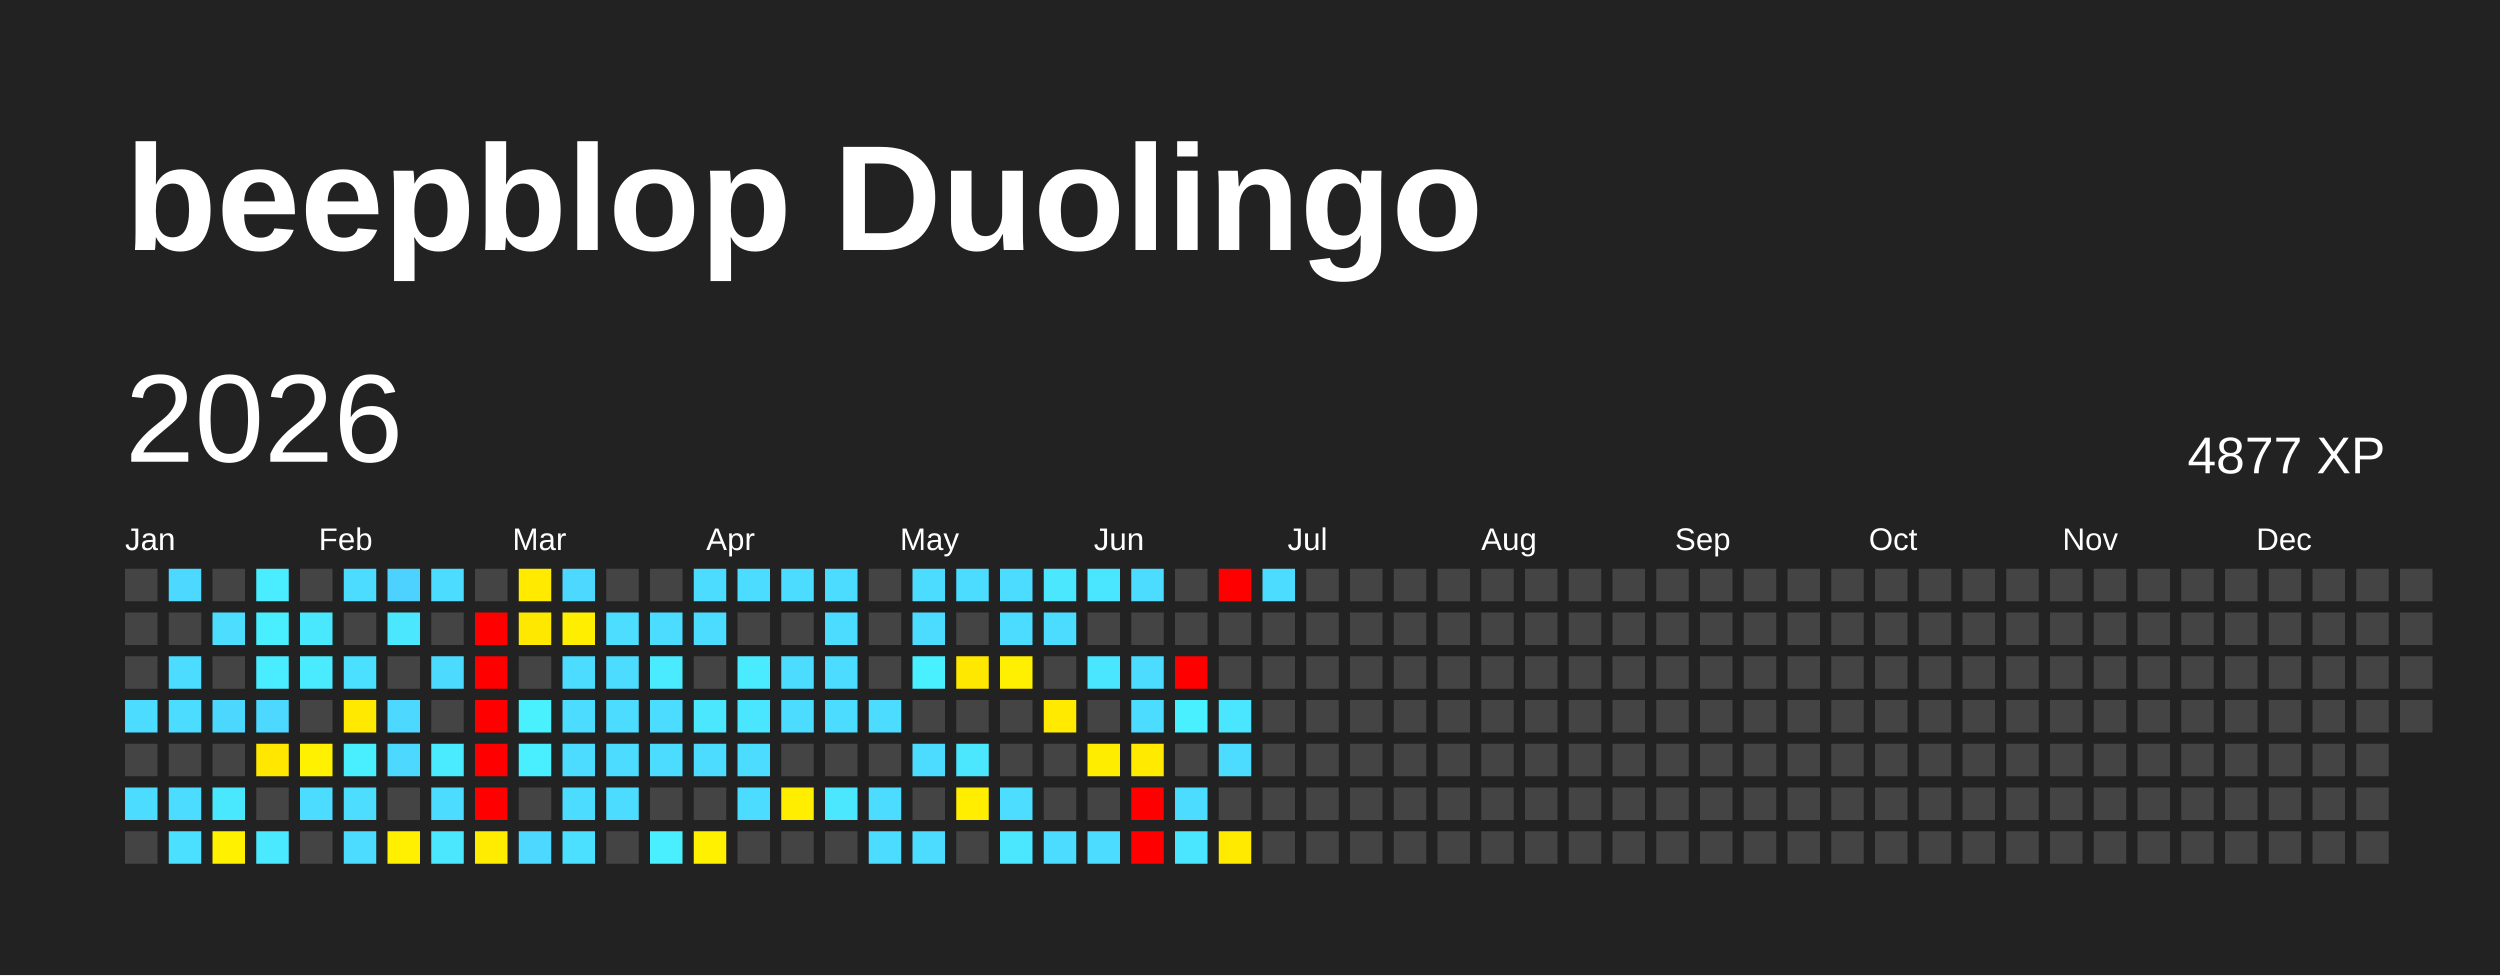
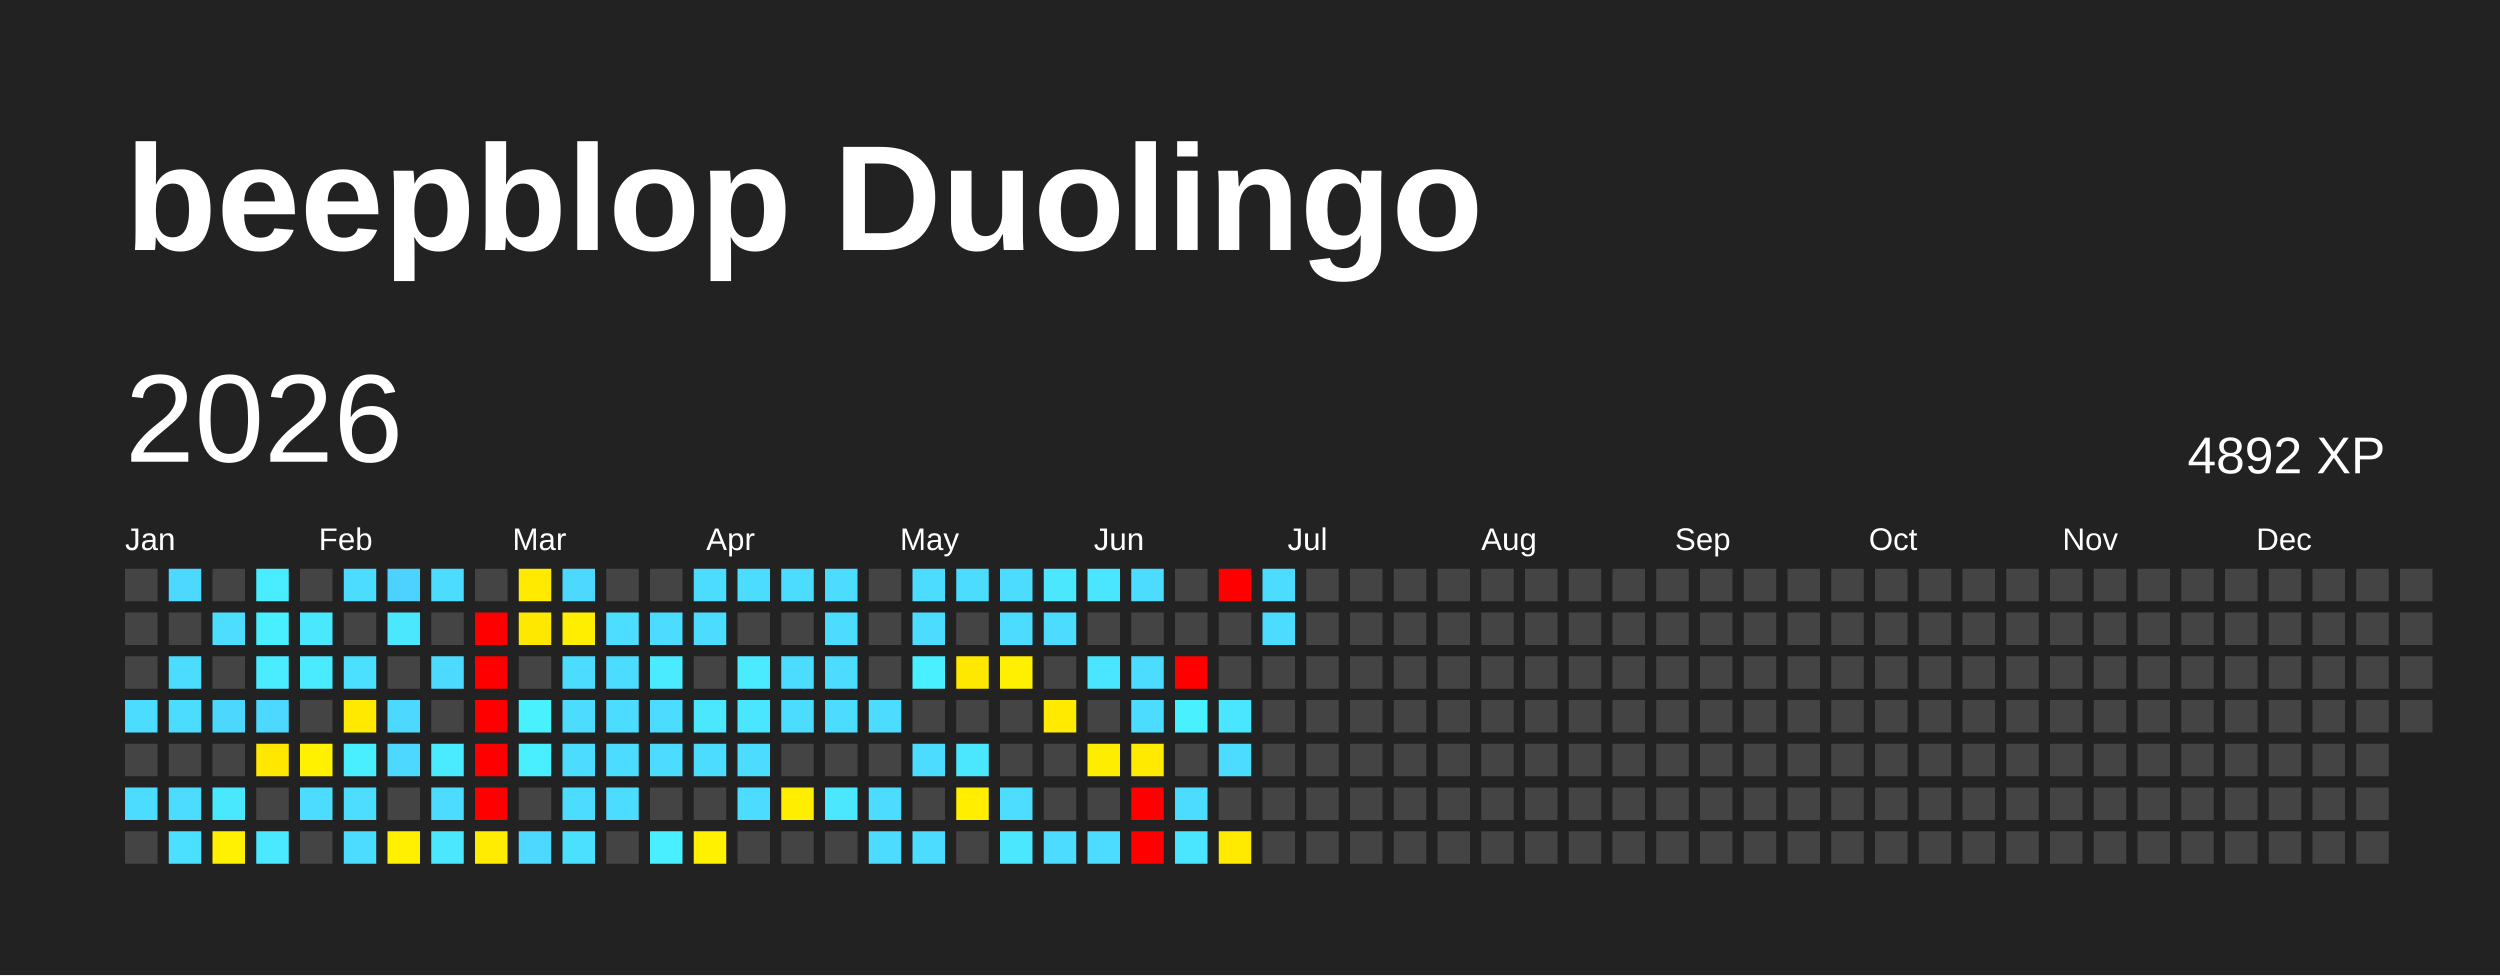
<svg xmlns="http://www.w3.org/2000/svg" baseProfile="full" height="78mm" version="1.1" viewBox="0,0,200,78" width="200mm">
  <defs />
  <rect fill="#222222" height="78" width="200" x="0" y="0" />
  <text fill="#FFFFFF" style="font-size:12px; font-family:Arial; font-weight:bold;" x="10" y="20">beepblop Duolingo</text>
  <text dominant-baseline="hanging" fill="#FFFFFF" style="font-size:10.0px; font-family:Arial;" x="10" y="30">2026</text>
-   <text dominant-baseline="hanging" fill="#FFFFFF" style="font-size:4.125px; font-family:Arial;" x="175" y="35">4877 XP</text>
+   <text dominant-baseline="hanging" fill="#FFFFFF" style="font-size:4.125px; font-family:Arial;" x="175" y="35">4892 XP</text>
  <text fill="#FFFFFF" style="font-size:2.5px; font-family:Arial" x="10.0" y="44">Jan</text>
  <text fill="#FFFFFF" style="font-size:2.5px; font-family:Arial" x="25.5" y="44">Feb</text>
  <text fill="#FFFFFF" style="font-size:2.5px; font-family:Arial" x="41.0" y="44">Mar</text>
  <text fill="#FFFFFF" style="font-size:2.5px; font-family:Arial" x="56.5" y="44">Apr</text>
  <text fill="#FFFFFF" style="font-size:2.5px; font-family:Arial" x="72.0" y="44">May</text>
  <text fill="#FFFFFF" style="font-size:2.5px; font-family:Arial" x="87.5" y="44">Jun</text>
  <text fill="#FFFFFF" style="font-size:2.5px; font-family:Arial" x="103.0" y="44">Jul</text>
  <text fill="#FFFFFF" style="font-size:2.5px; font-family:Arial" x="118.5" y="44">Aug</text>
  <text fill="#FFFFFF" style="font-size:2.5px; font-family:Arial" x="134.0" y="44">Sep</text>
  <text fill="#FFFFFF" style="font-size:2.5px; font-family:Arial" x="149.5" y="44">Oct</text>
  <text fill="#FFFFFF" style="font-size:2.5px; font-family:Arial" x="165.0" y="44">Nov</text>
  <text fill="#FFFFFF" style="font-size:2.5px; font-family:Arial" x="180.5" y="44">Dec</text>
  <rect fill="#444444" height="2.6" width="2.6" x="10.0" y="45.5" />
  <rect fill="#444444" height="2.6" width="2.6" x="10.0" y="49.0" />
  <rect fill="#444444" height="2.6" width="2.6" x="10.0" y="52.5" />
  <rect fill="#4cdcff" height="2.6" width="2.6" x="10.0" y="56.0" />
  <rect fill="#444444" height="2.6" width="2.6" x="10.0" y="59.5" />
  <rect fill="#4cdcff" height="2.6" width="2.6" x="10.0" y="63.0" />
  <rect fill="#444444" height="2.6" width="2.6" x="10.0" y="66.5" />
  <rect fill="#4cd8ff" height="2.6" width="2.6" x="13.5" y="45.5" />
  <rect fill="#444444" height="2.6" width="2.6" x="13.5" y="49.0" />
  <rect fill="#4cdcff" height="2.6" width="2.6" x="13.5" y="52.5" />
  <rect fill="#4cdcff" height="2.6" width="2.6" x="13.5" y="56.0" />
  <rect fill="#444444" height="2.6" width="2.6" x="13.5" y="59.5" />
  <rect fill="#4cdcff" height="2.6" width="2.6" x="13.5" y="63.0" />
  <rect fill="#4be0ff" height="2.6" width="2.6" x="13.5" y="66.5" />
  <rect fill="#444444" height="2.6" width="2.6" x="17.0" y="45.5" />
  <rect fill="#4cddff" height="2.6" width="2.6" x="17.0" y="49.0" />
  <rect fill="#444444" height="2.6" width="2.6" x="17.0" y="52.5" />
  <rect fill="#4cd7ff" height="2.6" width="2.6" x="17.0" y="56.0" />
  <rect fill="#444444" height="2.6" width="2.6" x="17.0" y="59.5" />
  <rect fill="#4ae8ff" height="2.6" width="2.6" x="17.0" y="63.0" />
  <rect fill="#fff100" height="2.6" width="2.6" x="17.0" y="66.5" />
  <rect fill="#49edff" height="2.6" width="2.6" x="20.5" y="45.5" />
  <rect fill="#49eeff" height="2.6" width="2.6" x="20.5" y="49.0" />
  <rect fill="#4aecff" height="2.6" width="2.6" x="20.5" y="52.5" />
  <rect fill="#4cd8ff" height="2.6" width="2.6" x="20.5" y="56.0" />
  <rect fill="#ffe700" height="2.6" width="2.6" x="20.5" y="59.5" />
  <rect fill="#444444" height="2.6" width="2.6" x="20.5" y="63.0" />
  <rect fill="#4ae9ff" height="2.6" width="2.6" x="20.5" y="66.5" />
  <rect fill="#444444" height="2.6" width="2.6" x="24.0" y="45.5" />
  <rect fill="#4ae8ff" height="2.6" width="2.6" x="24.0" y="49.0" />
  <rect fill="#4aeaff" height="2.6" width="2.6" x="24.0" y="52.5" />
  <rect fill="#444444" height="2.6" width="2.6" x="24.0" y="56.0" />
  <rect fill="#fff100" height="2.6" width="2.6" x="24.0" y="59.5" />
  <rect fill="#4cdcff" height="2.6" width="2.6" x="24.0" y="63.0" />
  <rect fill="#444444" height="2.6" width="2.6" x="24.0" y="66.5" />
  <rect fill="#4cdcff" height="2.6" width="2.6" x="27.5" y="45.5" />
  <rect fill="#444444" height="2.6" width="2.6" x="27.5" y="49.0" />
  <rect fill="#4be0ff" height="2.6" width="2.6" x="27.5" y="52.5" />
  <rect fill="#ffe900" height="2.6" width="2.6" x="27.5" y="56.0" />
  <rect fill="#49eeff" height="2.6" width="2.6" x="27.5" y="59.5" />
  <rect fill="#4cddff" height="2.6" width="2.6" x="27.5" y="63.0" />
  <rect fill="#4cdcff" height="2.6" width="2.6" x="27.5" y="66.5" />
  <rect fill="#4dd2ff" height="2.6" width="2.6" x="31.0" y="45.5" />
  <rect fill="#4ae7ff" height="2.6" width="2.6" x="31.0" y="49.0" />
  <rect fill="#444444" height="2.6" width="2.6" x="31.0" y="52.5" />
  <rect fill="#4cd8ff" height="2.6" width="2.6" x="31.0" y="56.0" />
  <rect fill="#4cd8ff" height="2.6" width="2.6" x="31.0" y="59.5" />
  <rect fill="#444444" height="2.6" width="2.6" x="31.0" y="63.0" />
  <rect fill="#ffef00" height="2.6" width="2.6" x="31.0" y="66.5" />
  <rect fill="#4cdcff" height="2.6" width="2.6" x="34.5" y="45.5" />
  <rect fill="#444444" height="2.6" width="2.6" x="34.5" y="49.0" />
  <rect fill="#4cdbff" height="2.6" width="2.6" x="34.5" y="52.5" />
  <rect fill="#444444" height="2.6" width="2.6" x="34.5" y="56.0" />
  <rect fill="#4aeaff" height="2.6" width="2.6" x="34.5" y="59.5" />
  <rect fill="#4cdcff" height="2.6" width="2.6" x="34.5" y="63.0" />
  <rect fill="#4ae7ff" height="2.6" width="2.6" x="34.5" y="66.5" />
  <rect fill="#444444" height="2.6" width="2.6" x="38.0" y="45.5" />
  <rect fill="red" height="2.6" width="2.6" x="38.0" y="49.0" />
  <rect fill="red" height="2.6" width="2.6" x="38.0" y="52.5" />
  <rect fill="red" height="2.6" width="2.6" x="38.0" y="56.0" />
  <rect fill="red" height="2.6" width="2.6" x="38.0" y="59.5" />
  <rect fill="red" height="2.6" width="2.6" x="38.0" y="63.0" />
  <rect fill="#ffec00" height="2.6" width="2.6" x="38.0" y="66.5" />
  <rect fill="#ffea00" height="2.6" width="2.6" x="41.5" y="45.5" />
  <rect fill="#ffe800" height="2.6" width="2.6" x="41.5" y="49.0" />
  <rect fill="#444444" height="2.6" width="2.6" x="41.5" y="52.5" />
  <rect fill="#49f1ff" height="2.6" width="2.6" x="41.5" y="56.0" />
  <rect fill="#49efff" height="2.6" width="2.6" x="41.5" y="59.5" />
  <rect fill="#444444" height="2.6" width="2.6" x="41.5" y="63.0" />
  <rect fill="#4cd8ff" height="2.6" width="2.6" x="41.5" y="66.5" />
  <rect fill="#4cd8ff" height="2.6" width="2.6" x="45.0" y="45.5" />
  <rect fill="#ffee00" height="2.6" width="2.6" x="45.0" y="49.0" />
  <rect fill="#4cdcff" height="2.6" width="2.6" x="45.0" y="52.5" />
  <rect fill="#4cdcff" height="2.6" width="2.6" x="45.0" y="56.0" />
  <rect fill="#4cdcff" height="2.6" width="2.6" x="45.0" y="59.5" />
  <rect fill="#4cdcff" height="2.6" width="2.6" x="45.0" y="63.0" />
  <rect fill="#4be0ff" height="2.6" width="2.6" x="45.0" y="66.5" />
  <rect fill="#444444" height="2.6" width="2.6" x="48.5" y="45.5" />
  <rect fill="#4cddff" height="2.6" width="2.6" x="48.5" y="49.0" />
  <rect fill="#4cdcff" height="2.6" width="2.6" x="48.5" y="52.5" />
  <rect fill="#4cdcff" height="2.6" width="2.6" x="48.5" y="56.0" />
  <rect fill="#4cdcff" height="2.6" width="2.6" x="48.5" y="59.5" />
  <rect fill="#4cdcff" height="2.6" width="2.6" x="48.5" y="63.0" />
  <rect fill="#444444" height="2.6" width="2.6" x="48.5" y="66.5" />
  <rect fill="#444444" height="2.6" width="2.6" x="52.0" y="45.5" />
  <rect fill="#4cdcff" height="2.6" width="2.6" x="52.0" y="49.0" />
  <rect fill="#4aebff" height="2.6" width="2.6" x="52.0" y="52.5" />
  <rect fill="#4cdcff" height="2.6" width="2.6" x="52.0" y="56.0" />
  <rect fill="#4cdcff" height="2.6" width="2.6" x="52.0" y="59.5" />
  <rect fill="#444444" height="2.6" width="2.6" x="52.0" y="63.0" />
  <rect fill="#49eeff" height="2.6" width="2.6" x="52.0" y="66.5" />
  <rect fill="#4cdcff" height="2.6" width="2.6" x="55.5" y="45.5" />
  <rect fill="#4cdcff" height="2.6" width="2.6" x="55.5" y="49.0" />
  <rect fill="#444444" height="2.6" width="2.6" x="55.5" y="52.5" />
  <rect fill="#4ae7ff" height="2.6" width="2.6" x="55.5" y="56.0" />
  <rect fill="#4cdcff" height="2.6" width="2.6" x="55.5" y="59.5" />
  <rect fill="#444444" height="2.6" width="2.6" x="55.5" y="63.0" />
  <rect fill="#fff100" height="2.6" width="2.6" x="55.5" y="66.5" />
  <rect fill="#4cdcff" height="2.6" width="2.6" x="59.0" y="45.5" />
  <rect fill="#444444" height="2.6" width="2.6" x="59.0" y="49.0" />
  <rect fill="#4aeaff" height="2.6" width="2.6" x="59.0" y="52.5" />
  <rect fill="#4ae5ff" height="2.6" width="2.6" x="59.0" y="56.0" />
  <rect fill="#4cdcff" height="2.6" width="2.6" x="59.0" y="59.5" />
  <rect fill="#4cdcff" height="2.6" width="2.6" x="59.0" y="63.0" />
  <rect fill="#444444" height="2.6" width="2.6" x="59.0" y="66.5" />
  <rect fill="#4cdcff" height="2.6" width="2.6" x="62.5" y="45.5" />
  <rect fill="#444444" height="2.6" width="2.6" x="62.5" y="49.0" />
  <rect fill="#4cdcff" height="2.6" width="2.6" x="62.5" y="52.5" />
  <rect fill="#4cdcff" height="2.6" width="2.6" x="62.5" y="56.0" />
  <rect fill="#444444" height="2.6" width="2.6" x="62.5" y="59.5" />
  <rect fill="#ffee00" height="2.6" width="2.6" x="62.5" y="63.0" />
  <rect fill="#444444" height="2.6" width="2.6" x="62.5" y="66.5" />
  <rect fill="#4cdcff" height="2.6" width="2.6" x="66.0" y="45.5" />
  <rect fill="#4cdcff" height="2.6" width="2.6" x="66.0" y="49.0" />
  <rect fill="#4cdcff" height="2.6" width="2.6" x="66.0" y="52.5" />
  <rect fill="#4cdcff" height="2.6" width="2.6" x="66.0" y="56.0" />
  <rect fill="#444444" height="2.6" width="2.6" x="66.0" y="59.5" />
  <rect fill="#4ae7ff" height="2.6" width="2.6" x="66.0" y="63.0" />
  <rect fill="#444444" height="2.6" width="2.6" x="66.0" y="66.5" />
  <rect fill="#444444" height="2.6" width="2.6" x="69.5" y="45.5" />
  <rect fill="#444444" height="2.6" width="2.6" x="69.5" y="49.0" />
  <rect fill="#444444" height="2.6" width="2.6" x="69.5" y="52.5" />
  <rect fill="#4cdcff" height="2.6" width="2.6" x="69.5" y="56.0" />
  <rect fill="#444444" height="2.6" width="2.6" x="69.5" y="59.5" />
  <rect fill="#4cdcff" height="2.6" width="2.6" x="69.5" y="63.0" />
  <rect fill="#4cdcff" height="2.6" width="2.6" x="69.5" y="66.5" />
  <rect fill="#4cdcff" height="2.6" width="2.6" x="73.0" y="45.5" />
  <rect fill="#4cdcff" height="2.6" width="2.6" x="73.0" y="49.0" />
  <rect fill="#49f0ff" height="2.6" width="2.6" x="73.0" y="52.5" />
  <rect fill="#444444" height="2.6" width="2.6" x="73.0" y="56.0" />
  <rect fill="#4cdcff" height="2.6" width="2.6" x="73.0" y="59.5" />
  <rect fill="#444444" height="2.6" width="2.6" x="73.0" y="63.0" />
  <rect fill="#4cdcff" height="2.6" width="2.6" x="73.0" y="66.5" />
  <rect fill="#4cdcff" height="2.6" width="2.6" x="76.5" y="45.5" />
  <rect fill="#444444" height="2.6" width="2.6" x="76.5" y="49.0" />
  <rect fill="#ffe800" height="2.6" width="2.6" x="76.5" y="52.5" />
  <rect fill="#444444" height="2.6" width="2.6" x="76.5" y="56.0" />
  <rect fill="#4ae7ff" height="2.6" width="2.6" x="76.5" y="59.5" />
  <rect fill="#ffee00" height="2.6" width="2.6" x="76.5" y="63.0" />
  <rect fill="#444444" height="2.6" width="2.6" x="76.5" y="66.5" />
  <rect fill="#4cdcff" height="2.6" width="2.6" x="80.0" y="45.5" />
  <rect fill="#4cdcff" height="2.6" width="2.6" x="80.0" y="49.0" />
  <rect fill="#ffef00" height="2.6" width="2.6" x="80.0" y="52.5" />
  <rect fill="#444444" height="2.6" width="2.6" x="80.0" y="56.0" />
  <rect fill="#444444" height="2.6" width="2.6" x="80.0" y="59.5" />
  <rect fill="#4cddff" height="2.6" width="2.6" x="80.0" y="63.0" />
  <rect fill="#4ae7ff" height="2.6" width="2.6" x="80.0" y="66.5" />
  <rect fill="#4ae7ff" height="2.6" width="2.6" x="83.5" y="45.5" />
  <rect fill="#4cdcff" height="2.6" width="2.6" x="83.5" y="49.0" />
  <rect fill="#444444" height="2.6" width="2.6" x="83.5" y="52.5" />
  <rect fill="#ffea00" height="2.6" width="2.6" x="83.5" y="56.0" />
  <rect fill="#444444" height="2.6" width="2.6" x="83.5" y="59.5" />
  <rect fill="#444444" height="2.6" width="2.6" x="83.5" y="63.0" />
  <rect fill="#4cdcff" height="2.6" width="2.6" x="83.5" y="66.5" />
  <rect fill="#4ae5ff" height="2.6" width="2.6" x="87.0" y="45.5" />
  <rect fill="#444444" height="2.6" width="2.6" x="87.0" y="49.0" />
  <rect fill="#4ae6ff" height="2.6" width="2.6" x="87.0" y="52.5" />
  <rect fill="#444444" height="2.6" width="2.6" x="87.0" y="56.0" />
  <rect fill="#ffed00" height="2.6" width="2.6" x="87.0" y="59.5" />
  <rect fill="#444444" height="2.6" width="2.6" x="87.0" y="63.0" />
  <rect fill="#4cdcff" height="2.6" width="2.6" x="87.0" y="66.5" />
  <rect fill="#4cdcff" height="2.6" width="2.6" x="90.5" y="45.5" />
  <rect fill="#444444" height="2.6" width="2.6" x="90.5" y="49.0" />
  <rect fill="#4cdcff" height="2.6" width="2.6" x="90.5" y="52.5" />
  <rect fill="#4cdcff" height="2.6" width="2.6" x="90.5" y="56.0" />
  <rect fill="#ffea00" height="2.6" width="2.6" x="90.5" y="59.5" />
  <rect fill="red" height="2.6" width="2.6" x="90.5" y="63.0" />
  <rect fill="red" height="2.6" width="2.6" x="90.5" y="66.5" />
  <rect fill="#444444" height="2.6" width="2.6" x="94.0" y="45.5" />
  <rect fill="#444444" height="2.6" width="2.6" x="94.0" y="49.0" />
  <rect fill="red" height="2.6" width="2.6" x="94.0" y="52.5" />
  <rect fill="#49f0ff" height="2.6" width="2.6" x="94.0" y="56.0" />
  <rect fill="#444444" height="2.6" width="2.6" x="94.0" y="59.5" />
  <rect fill="#4cdcff" height="2.6" width="2.6" x="94.0" y="63.0" />
  <rect fill="#4ae5ff" height="2.6" width="2.6" x="94.0" y="66.5" />
  <rect fill="red" height="2.6" width="2.6" x="97.5" y="45.5" />
  <rect fill="#444444" height="2.6" width="2.6" x="97.5" y="49.0" />
  <rect fill="#444444" height="2.6" width="2.6" x="97.5" y="52.5" />
  <rect fill="#4ae5ff" height="2.6" width="2.6" x="97.5" y="56.0" />
  <rect fill="#4cdcff" height="2.6" width="2.6" x="97.5" y="59.5" />
  <rect fill="#444444" height="2.6" width="2.6" x="97.5" y="63.0" />
  <rect fill="#ffea00" height="2.6" width="2.6" x="97.5" y="66.5" />
  <rect fill="#4cdcff" height="2.6" width="2.6" x="101.0" y="45.5" />
-   <rect fill="#444444" height="2.6" width="2.6" x="101.0" y="49.0" />
+   <rect fill="#4cdcff" height="2.6" width="2.6" x="101.0" y="49.0" />
  <rect fill="#444444" height="2.6" width="2.6" x="101.0" y="52.5" />
  <rect fill="#444444" height="2.6" width="2.6" x="101.0" y="56.0" />
  <rect fill="#444444" height="2.6" width="2.6" x="101.0" y="59.5" />
  <rect fill="#444444" height="2.6" width="2.6" x="101.0" y="63.0" />
  <rect fill="#444444" height="2.6" width="2.6" x="101.0" y="66.5" />
  <rect fill="#444444" height="2.6" width="2.6" x="104.5" y="45.5" />
  <rect fill="#444444" height="2.6" width="2.6" x="104.5" y="49.0" />
  <rect fill="#444444" height="2.6" width="2.6" x="104.5" y="52.5" />
  <rect fill="#444444" height="2.6" width="2.6" x="104.5" y="56.0" />
  <rect fill="#444444" height="2.6" width="2.6" x="104.5" y="59.5" />
  <rect fill="#444444" height="2.6" width="2.6" x="104.5" y="63.0" />
  <rect fill="#444444" height="2.6" width="2.6" x="104.5" y="66.5" />
  <rect fill="#444444" height="2.6" width="2.6" x="108.0" y="45.5" />
  <rect fill="#444444" height="2.6" width="2.6" x="108.0" y="49.0" />
  <rect fill="#444444" height="2.6" width="2.6" x="108.0" y="52.5" />
  <rect fill="#444444" height="2.6" width="2.6" x="108.0" y="56.0" />
  <rect fill="#444444" height="2.6" width="2.6" x="108.0" y="59.5" />
  <rect fill="#444444" height="2.6" width="2.6" x="108.0" y="63.0" />
  <rect fill="#444444" height="2.6" width="2.6" x="108.0" y="66.5" />
  <rect fill="#444444" height="2.6" width="2.6" x="111.5" y="45.5" />
  <rect fill="#444444" height="2.6" width="2.6" x="111.5" y="49.0" />
  <rect fill="#444444" height="2.6" width="2.6" x="111.5" y="52.5" />
  <rect fill="#444444" height="2.6" width="2.6" x="111.5" y="56.0" />
  <rect fill="#444444" height="2.6" width="2.6" x="111.5" y="59.5" />
  <rect fill="#444444" height="2.6" width="2.6" x="111.5" y="63.0" />
  <rect fill="#444444" height="2.6" width="2.6" x="111.5" y="66.5" />
  <rect fill="#444444" height="2.6" width="2.6" x="115.0" y="45.5" />
  <rect fill="#444444" height="2.6" width="2.6" x="115.0" y="49.0" />
  <rect fill="#444444" height="2.6" width="2.6" x="115.0" y="52.5" />
  <rect fill="#444444" height="2.6" width="2.6" x="115.0" y="56.0" />
  <rect fill="#444444" height="2.6" width="2.6" x="115.0" y="59.5" />
  <rect fill="#444444" height="2.6" width="2.6" x="115.0" y="63.0" />
  <rect fill="#444444" height="2.6" width="2.6" x="115.0" y="66.5" />
  <rect fill="#444444" height="2.6" width="2.6" x="118.5" y="45.5" />
  <rect fill="#444444" height="2.6" width="2.6" x="118.5" y="49.0" />
  <rect fill="#444444" height="2.6" width="2.6" x="118.5" y="52.5" />
  <rect fill="#444444" height="2.6" width="2.6" x="118.5" y="56.0" />
  <rect fill="#444444" height="2.6" width="2.6" x="118.5" y="59.5" />
  <rect fill="#444444" height="2.6" width="2.6" x="118.5" y="63.0" />
  <rect fill="#444444" height="2.6" width="2.6" x="118.5" y="66.5" />
  <rect fill="#444444" height="2.6" width="2.6" x="122.0" y="45.5" />
  <rect fill="#444444" height="2.6" width="2.6" x="122.0" y="49.0" />
  <rect fill="#444444" height="2.6" width="2.6" x="122.0" y="52.5" />
  <rect fill="#444444" height="2.6" width="2.6" x="122.0" y="56.0" />
  <rect fill="#444444" height="2.6" width="2.6" x="122.0" y="59.5" />
  <rect fill="#444444" height="2.6" width="2.6" x="122.0" y="63.0" />
  <rect fill="#444444" height="2.6" width="2.6" x="122.0" y="66.5" />
  <rect fill="#444444" height="2.6" width="2.6" x="125.5" y="45.5" />
  <rect fill="#444444" height="2.6" width="2.6" x="125.5" y="49.0" />
  <rect fill="#444444" height="2.6" width="2.6" x="125.5" y="52.5" />
  <rect fill="#444444" height="2.6" width="2.6" x="125.5" y="56.0" />
  <rect fill="#444444" height="2.6" width="2.6" x="125.5" y="59.5" />
  <rect fill="#444444" height="2.6" width="2.6" x="125.5" y="63.0" />
  <rect fill="#444444" height="2.6" width="2.6" x="125.5" y="66.5" />
  <rect fill="#444444" height="2.6" width="2.6" x="129.0" y="45.5" />
  <rect fill="#444444" height="2.6" width="2.6" x="129.0" y="49.0" />
  <rect fill="#444444" height="2.6" width="2.6" x="129.0" y="52.5" />
  <rect fill="#444444" height="2.6" width="2.6" x="129.0" y="56.0" />
  <rect fill="#444444" height="2.6" width="2.6" x="129.0" y="59.5" />
  <rect fill="#444444" height="2.6" width="2.6" x="129.0" y="63.0" />
  <rect fill="#444444" height="2.6" width="2.6" x="129.0" y="66.5" />
  <rect fill="#444444" height="2.6" width="2.6" x="132.5" y="45.5" />
  <rect fill="#444444" height="2.6" width="2.6" x="132.5" y="49.0" />
  <rect fill="#444444" height="2.6" width="2.6" x="132.5" y="52.5" />
  <rect fill="#444444" height="2.6" width="2.6" x="132.5" y="56.0" />
  <rect fill="#444444" height="2.6" width="2.6" x="132.5" y="59.5" />
  <rect fill="#444444" height="2.6" width="2.6" x="132.5" y="63.0" />
  <rect fill="#444444" height="2.6" width="2.6" x="132.5" y="66.5" />
  <rect fill="#444444" height="2.6" width="2.6" x="136.0" y="45.5" />
  <rect fill="#444444" height="2.6" width="2.6" x="136.0" y="49.0" />
  <rect fill="#444444" height="2.6" width="2.6" x="136.0" y="52.5" />
  <rect fill="#444444" height="2.6" width="2.6" x="136.0" y="56.0" />
  <rect fill="#444444" height="2.6" width="2.6" x="136.0" y="59.5" />
  <rect fill="#444444" height="2.6" width="2.6" x="136.0" y="63.0" />
  <rect fill="#444444" height="2.6" width="2.6" x="136.0" y="66.5" />
  <rect fill="#444444" height="2.6" width="2.6" x="139.5" y="45.5" />
  <rect fill="#444444" height="2.6" width="2.6" x="139.5" y="49.0" />
  <rect fill="#444444" height="2.6" width="2.6" x="139.5" y="52.5" />
  <rect fill="#444444" height="2.6" width="2.6" x="139.5" y="56.0" />
  <rect fill="#444444" height="2.6" width="2.6" x="139.5" y="59.5" />
  <rect fill="#444444" height="2.6" width="2.6" x="139.5" y="63.0" />
  <rect fill="#444444" height="2.6" width="2.6" x="139.5" y="66.5" />
  <rect fill="#444444" height="2.6" width="2.6" x="143.0" y="45.5" />
  <rect fill="#444444" height="2.6" width="2.6" x="143.0" y="49.0" />
  <rect fill="#444444" height="2.6" width="2.6" x="143.0" y="52.5" />
  <rect fill="#444444" height="2.6" width="2.6" x="143.0" y="56.0" />
  <rect fill="#444444" height="2.6" width="2.6" x="143.0" y="59.5" />
  <rect fill="#444444" height="2.6" width="2.6" x="143.0" y="63.0" />
  <rect fill="#444444" height="2.6" width="2.6" x="143.0" y="66.5" />
  <rect fill="#444444" height="2.6" width="2.6" x="146.5" y="45.5" />
  <rect fill="#444444" height="2.6" width="2.6" x="146.5" y="49.0" />
  <rect fill="#444444" height="2.6" width="2.6" x="146.5" y="52.5" />
  <rect fill="#444444" height="2.6" width="2.6" x="146.5" y="56.0" />
  <rect fill="#444444" height="2.6" width="2.6" x="146.5" y="59.5" />
  <rect fill="#444444" height="2.6" width="2.6" x="146.5" y="63.0" />
  <rect fill="#444444" height="2.6" width="2.6" x="146.5" y="66.5" />
  <rect fill="#444444" height="2.6" width="2.6" x="150.0" y="45.5" />
  <rect fill="#444444" height="2.6" width="2.6" x="150.0" y="49.0" />
  <rect fill="#444444" height="2.6" width="2.6" x="150.0" y="52.5" />
  <rect fill="#444444" height="2.6" width="2.6" x="150.0" y="56.0" />
  <rect fill="#444444" height="2.6" width="2.6" x="150.0" y="59.5" />
  <rect fill="#444444" height="2.6" width="2.6" x="150.0" y="63.0" />
  <rect fill="#444444" height="2.6" width="2.6" x="150.0" y="66.5" />
  <rect fill="#444444" height="2.6" width="2.6" x="153.5" y="45.5" />
  <rect fill="#444444" height="2.6" width="2.6" x="153.5" y="49.0" />
  <rect fill="#444444" height="2.6" width="2.6" x="153.5" y="52.5" />
  <rect fill="#444444" height="2.6" width="2.6" x="153.5" y="56.0" />
  <rect fill="#444444" height="2.6" width="2.6" x="153.5" y="59.5" />
  <rect fill="#444444" height="2.6" width="2.6" x="153.5" y="63.0" />
  <rect fill="#444444" height="2.6" width="2.6" x="153.5" y="66.5" />
  <rect fill="#444444" height="2.6" width="2.6" x="157.0" y="45.5" />
  <rect fill="#444444" height="2.6" width="2.6" x="157.0" y="49.0" />
  <rect fill="#444444" height="2.6" width="2.6" x="157.0" y="52.5" />
  <rect fill="#444444" height="2.6" width="2.6" x="157.0" y="56.0" />
  <rect fill="#444444" height="2.6" width="2.6" x="157.0" y="59.5" />
  <rect fill="#444444" height="2.6" width="2.6" x="157.0" y="63.0" />
  <rect fill="#444444" height="2.6" width="2.6" x="157.0" y="66.5" />
  <rect fill="#444444" height="2.6" width="2.6" x="160.5" y="45.5" />
  <rect fill="#444444" height="2.6" width="2.6" x="160.5" y="49.0" />
  <rect fill="#444444" height="2.6" width="2.6" x="160.5" y="52.5" />
  <rect fill="#444444" height="2.6" width="2.6" x="160.5" y="56.0" />
  <rect fill="#444444" height="2.6" width="2.6" x="160.5" y="59.5" />
  <rect fill="#444444" height="2.6" width="2.6" x="160.5" y="63.0" />
  <rect fill="#444444" height="2.6" width="2.6" x="160.5" y="66.5" />
  <rect fill="#444444" height="2.6" width="2.6" x="164.0" y="45.5" />
  <rect fill="#444444" height="2.6" width="2.6" x="164.0" y="49.0" />
  <rect fill="#444444" height="2.6" width="2.6" x="164.0" y="52.5" />
  <rect fill="#444444" height="2.6" width="2.6" x="164.0" y="56.0" />
  <rect fill="#444444" height="2.6" width="2.6" x="164.0" y="59.5" />
  <rect fill="#444444" height="2.6" width="2.6" x="164.0" y="63.0" />
  <rect fill="#444444" height="2.6" width="2.6" x="164.0" y="66.5" />
  <rect fill="#444444" height="2.6" width="2.6" x="167.5" y="45.5" />
  <rect fill="#444444" height="2.6" width="2.6" x="167.5" y="49.0" />
  <rect fill="#444444" height="2.6" width="2.6" x="167.5" y="52.5" />
  <rect fill="#444444" height="2.6" width="2.6" x="167.5" y="56.0" />
  <rect fill="#444444" height="2.6" width="2.6" x="167.5" y="59.5" />
  <rect fill="#444444" height="2.6" width="2.6" x="167.5" y="63.0" />
  <rect fill="#444444" height="2.6" width="2.6" x="167.5" y="66.5" />
  <rect fill="#444444" height="2.6" width="2.6" x="171.0" y="45.5" />
  <rect fill="#444444" height="2.6" width="2.6" x="171.0" y="49.0" />
  <rect fill="#444444" height="2.6" width="2.6" x="171.0" y="52.5" />
  <rect fill="#444444" height="2.6" width="2.6" x="171.0" y="56.0" />
  <rect fill="#444444" height="2.6" width="2.6" x="171.0" y="59.5" />
  <rect fill="#444444" height="2.6" width="2.6" x="171.0" y="63.0" />
  <rect fill="#444444" height="2.6" width="2.6" x="171.0" y="66.5" />
  <rect fill="#444444" height="2.6" width="2.6" x="174.5" y="45.5" />
  <rect fill="#444444" height="2.6" width="2.6" x="174.5" y="49.0" />
  <rect fill="#444444" height="2.6" width="2.6" x="174.5" y="52.5" />
  <rect fill="#444444" height="2.6" width="2.6" x="174.5" y="56.0" />
  <rect fill="#444444" height="2.6" width="2.6" x="174.5" y="59.5" />
  <rect fill="#444444" height="2.6" width="2.6" x="174.5" y="63.0" />
  <rect fill="#444444" height="2.6" width="2.6" x="174.5" y="66.5" />
  <rect fill="#444444" height="2.6" width="2.6" x="178.0" y="45.5" />
  <rect fill="#444444" height="2.6" width="2.6" x="178.0" y="49.0" />
  <rect fill="#444444" height="2.6" width="2.6" x="178.0" y="52.5" />
  <rect fill="#444444" height="2.6" width="2.6" x="178.0" y="56.0" />
  <rect fill="#444444" height="2.6" width="2.6" x="178.0" y="59.5" />
  <rect fill="#444444" height="2.6" width="2.6" x="178.0" y="63.0" />
  <rect fill="#444444" height="2.6" width="2.6" x="178.0" y="66.5" />
  <rect fill="#444444" height="2.6" width="2.6" x="181.5" y="45.5" />
  <rect fill="#444444" height="2.6" width="2.6" x="181.5" y="49.0" />
  <rect fill="#444444" height="2.6" width="2.6" x="181.5" y="52.5" />
  <rect fill="#444444" height="2.6" width="2.6" x="181.5" y="56.0" />
  <rect fill="#444444" height="2.6" width="2.6" x="181.5" y="59.5" />
  <rect fill="#444444" height="2.6" width="2.6" x="181.5" y="63.0" />
  <rect fill="#444444" height="2.6" width="2.6" x="181.5" y="66.5" />
  <rect fill="#444444" height="2.6" width="2.6" x="185.0" y="45.5" />
  <rect fill="#444444" height="2.6" width="2.6" x="185.0" y="49.0" />
  <rect fill="#444444" height="2.6" width="2.6" x="185.0" y="52.5" />
  <rect fill="#444444" height="2.6" width="2.6" x="185.0" y="56.0" />
  <rect fill="#444444" height="2.6" width="2.6" x="185.0" y="59.5" />
  <rect fill="#444444" height="2.6" width="2.6" x="185.0" y="63.0" />
  <rect fill="#444444" height="2.6" width="2.6" x="185.0" y="66.5" />
  <rect fill="#444444" height="2.6" width="2.6" x="188.5" y="45.5" />
  <rect fill="#444444" height="2.6" width="2.6" x="188.5" y="49.0" />
  <rect fill="#444444" height="2.6" width="2.6" x="188.5" y="52.5" />
  <rect fill="#444444" height="2.6" width="2.6" x="188.5" y="56.0" />
  <rect fill="#444444" height="2.6" width="2.6" x="188.5" y="59.5" />
  <rect fill="#444444" height="2.6" width="2.6" x="188.5" y="63.0" />
  <rect fill="#444444" height="2.6" width="2.6" x="188.5" y="66.5" />
  <rect fill="#444444" height="2.6" width="2.6" x="192.0" y="45.5" />
  <rect fill="#444444" height="2.6" width="2.6" x="192.0" y="49.0" />
  <rect fill="#444444" height="2.6" width="2.6" x="192.0" y="52.5" />
  <rect fill="#444444" height="2.6" width="2.6" x="192.0" y="56.0" />
</svg>
